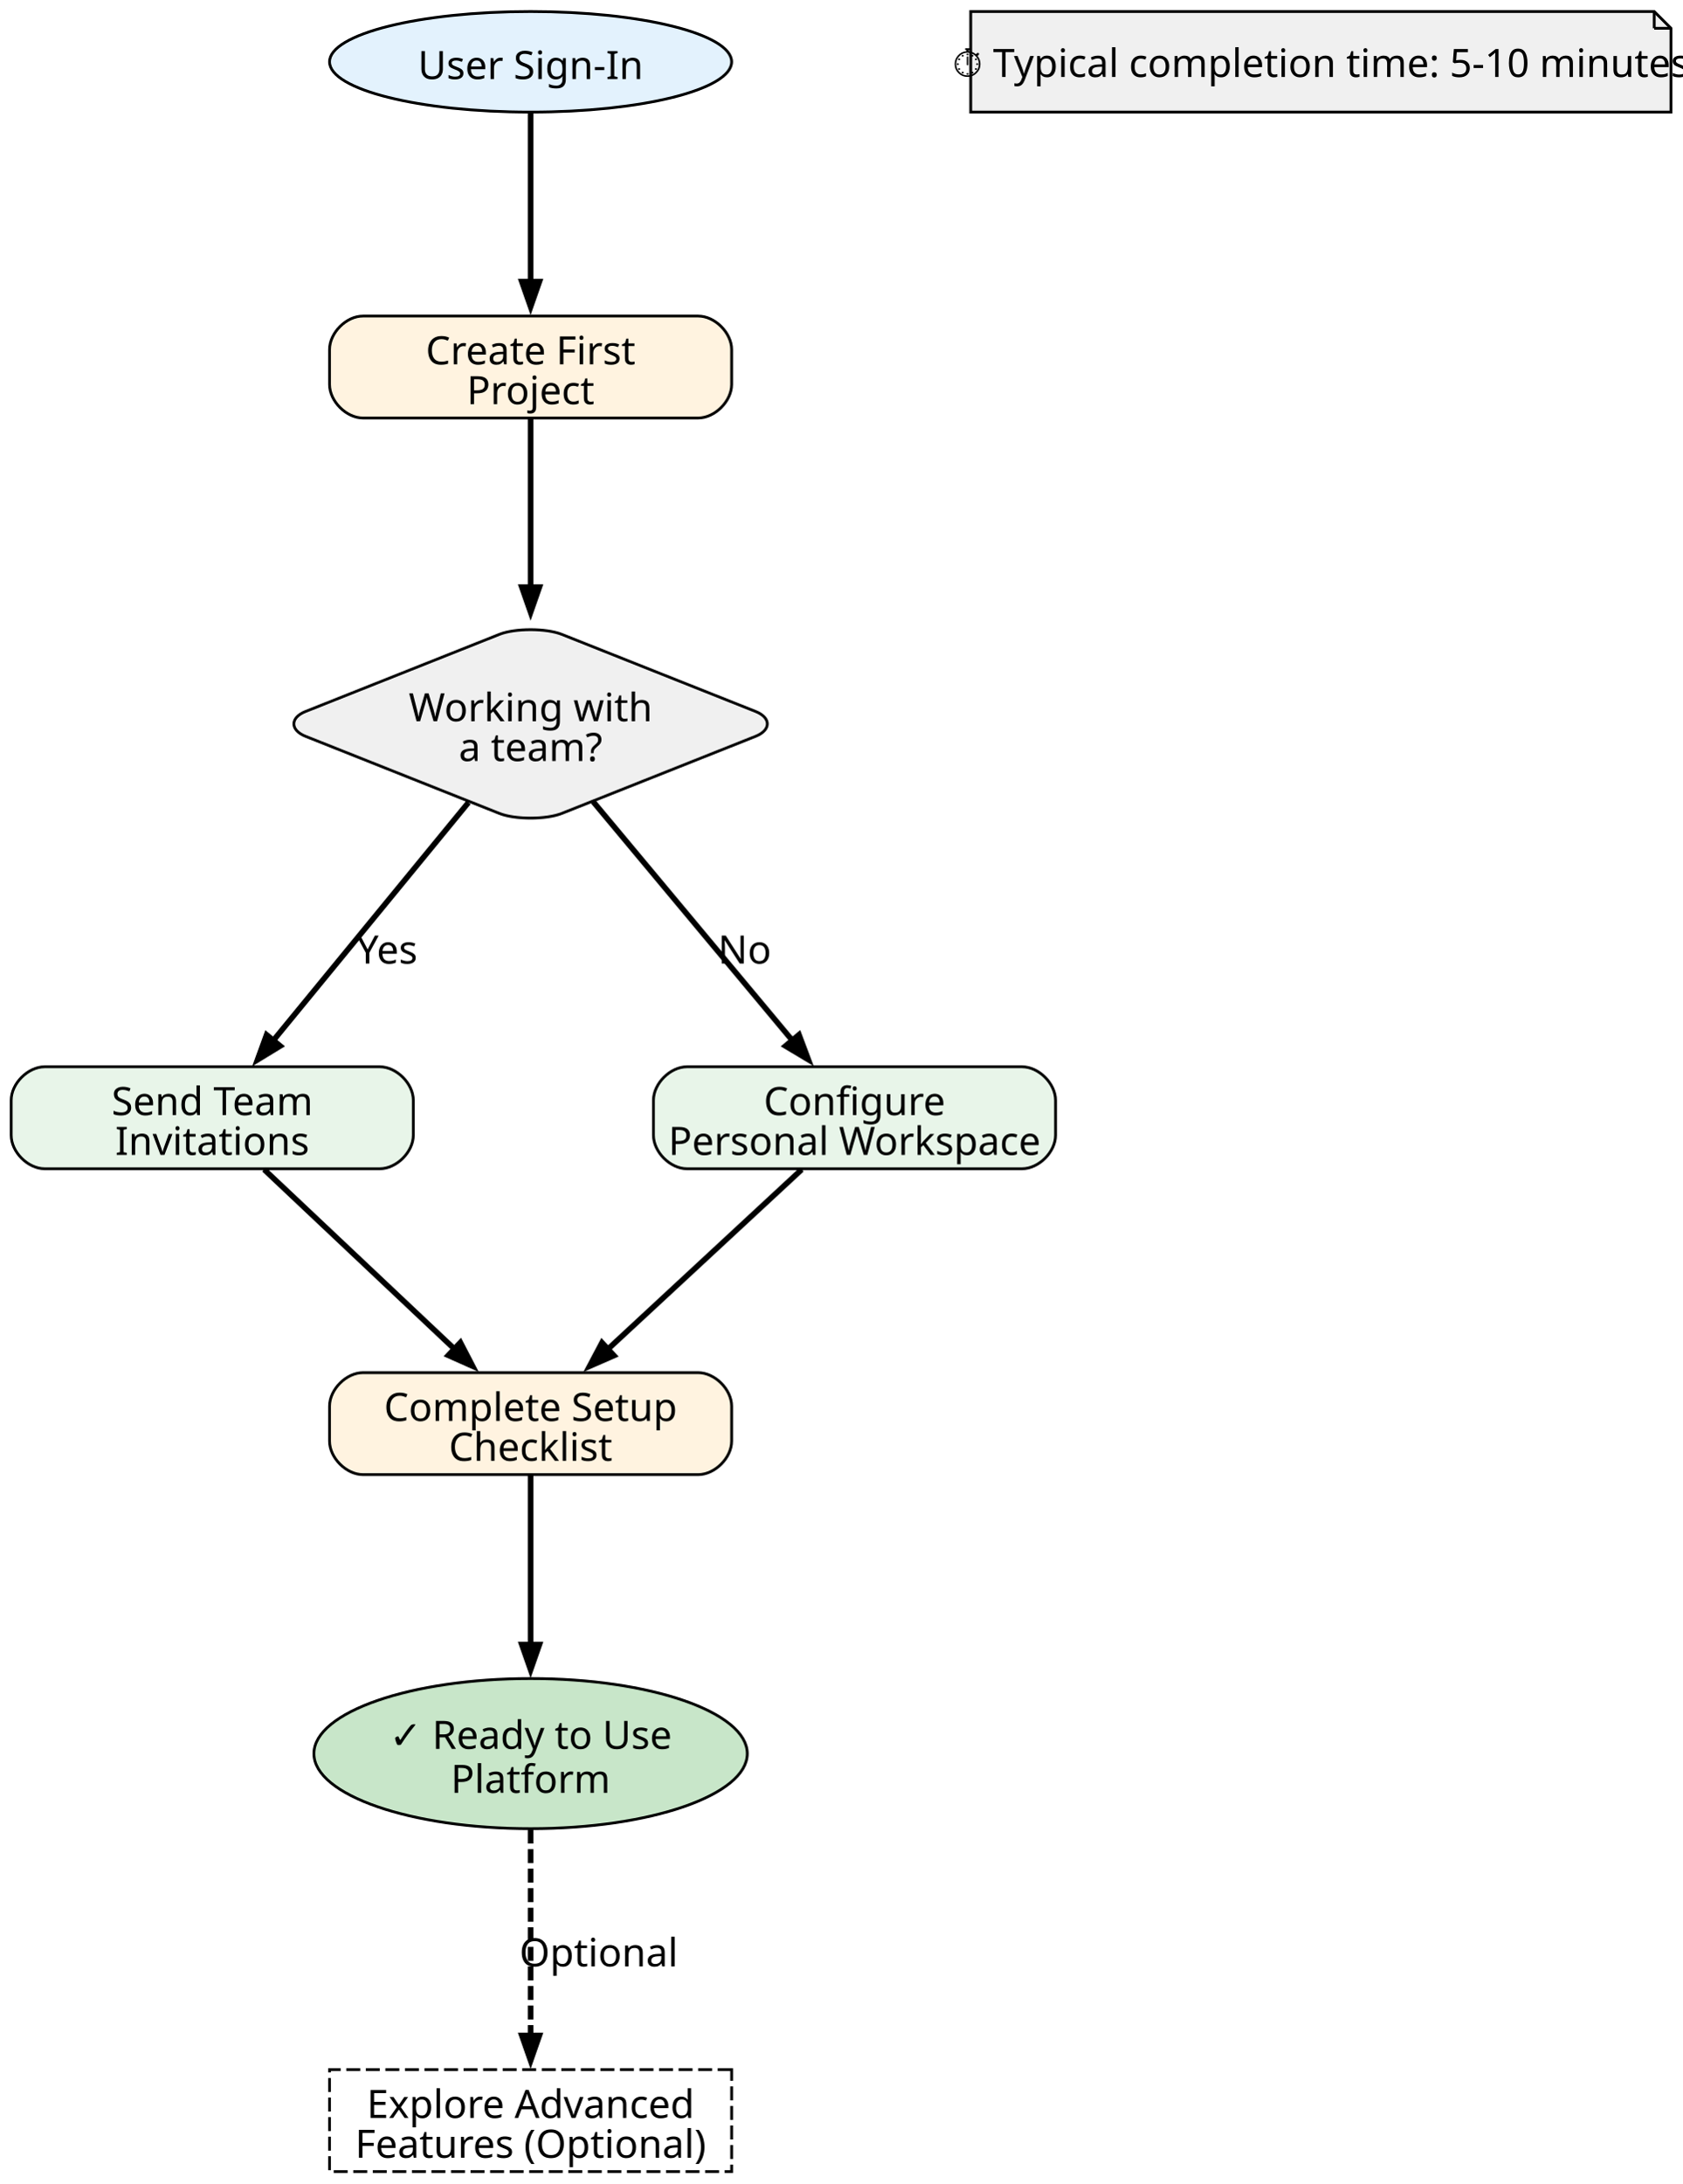
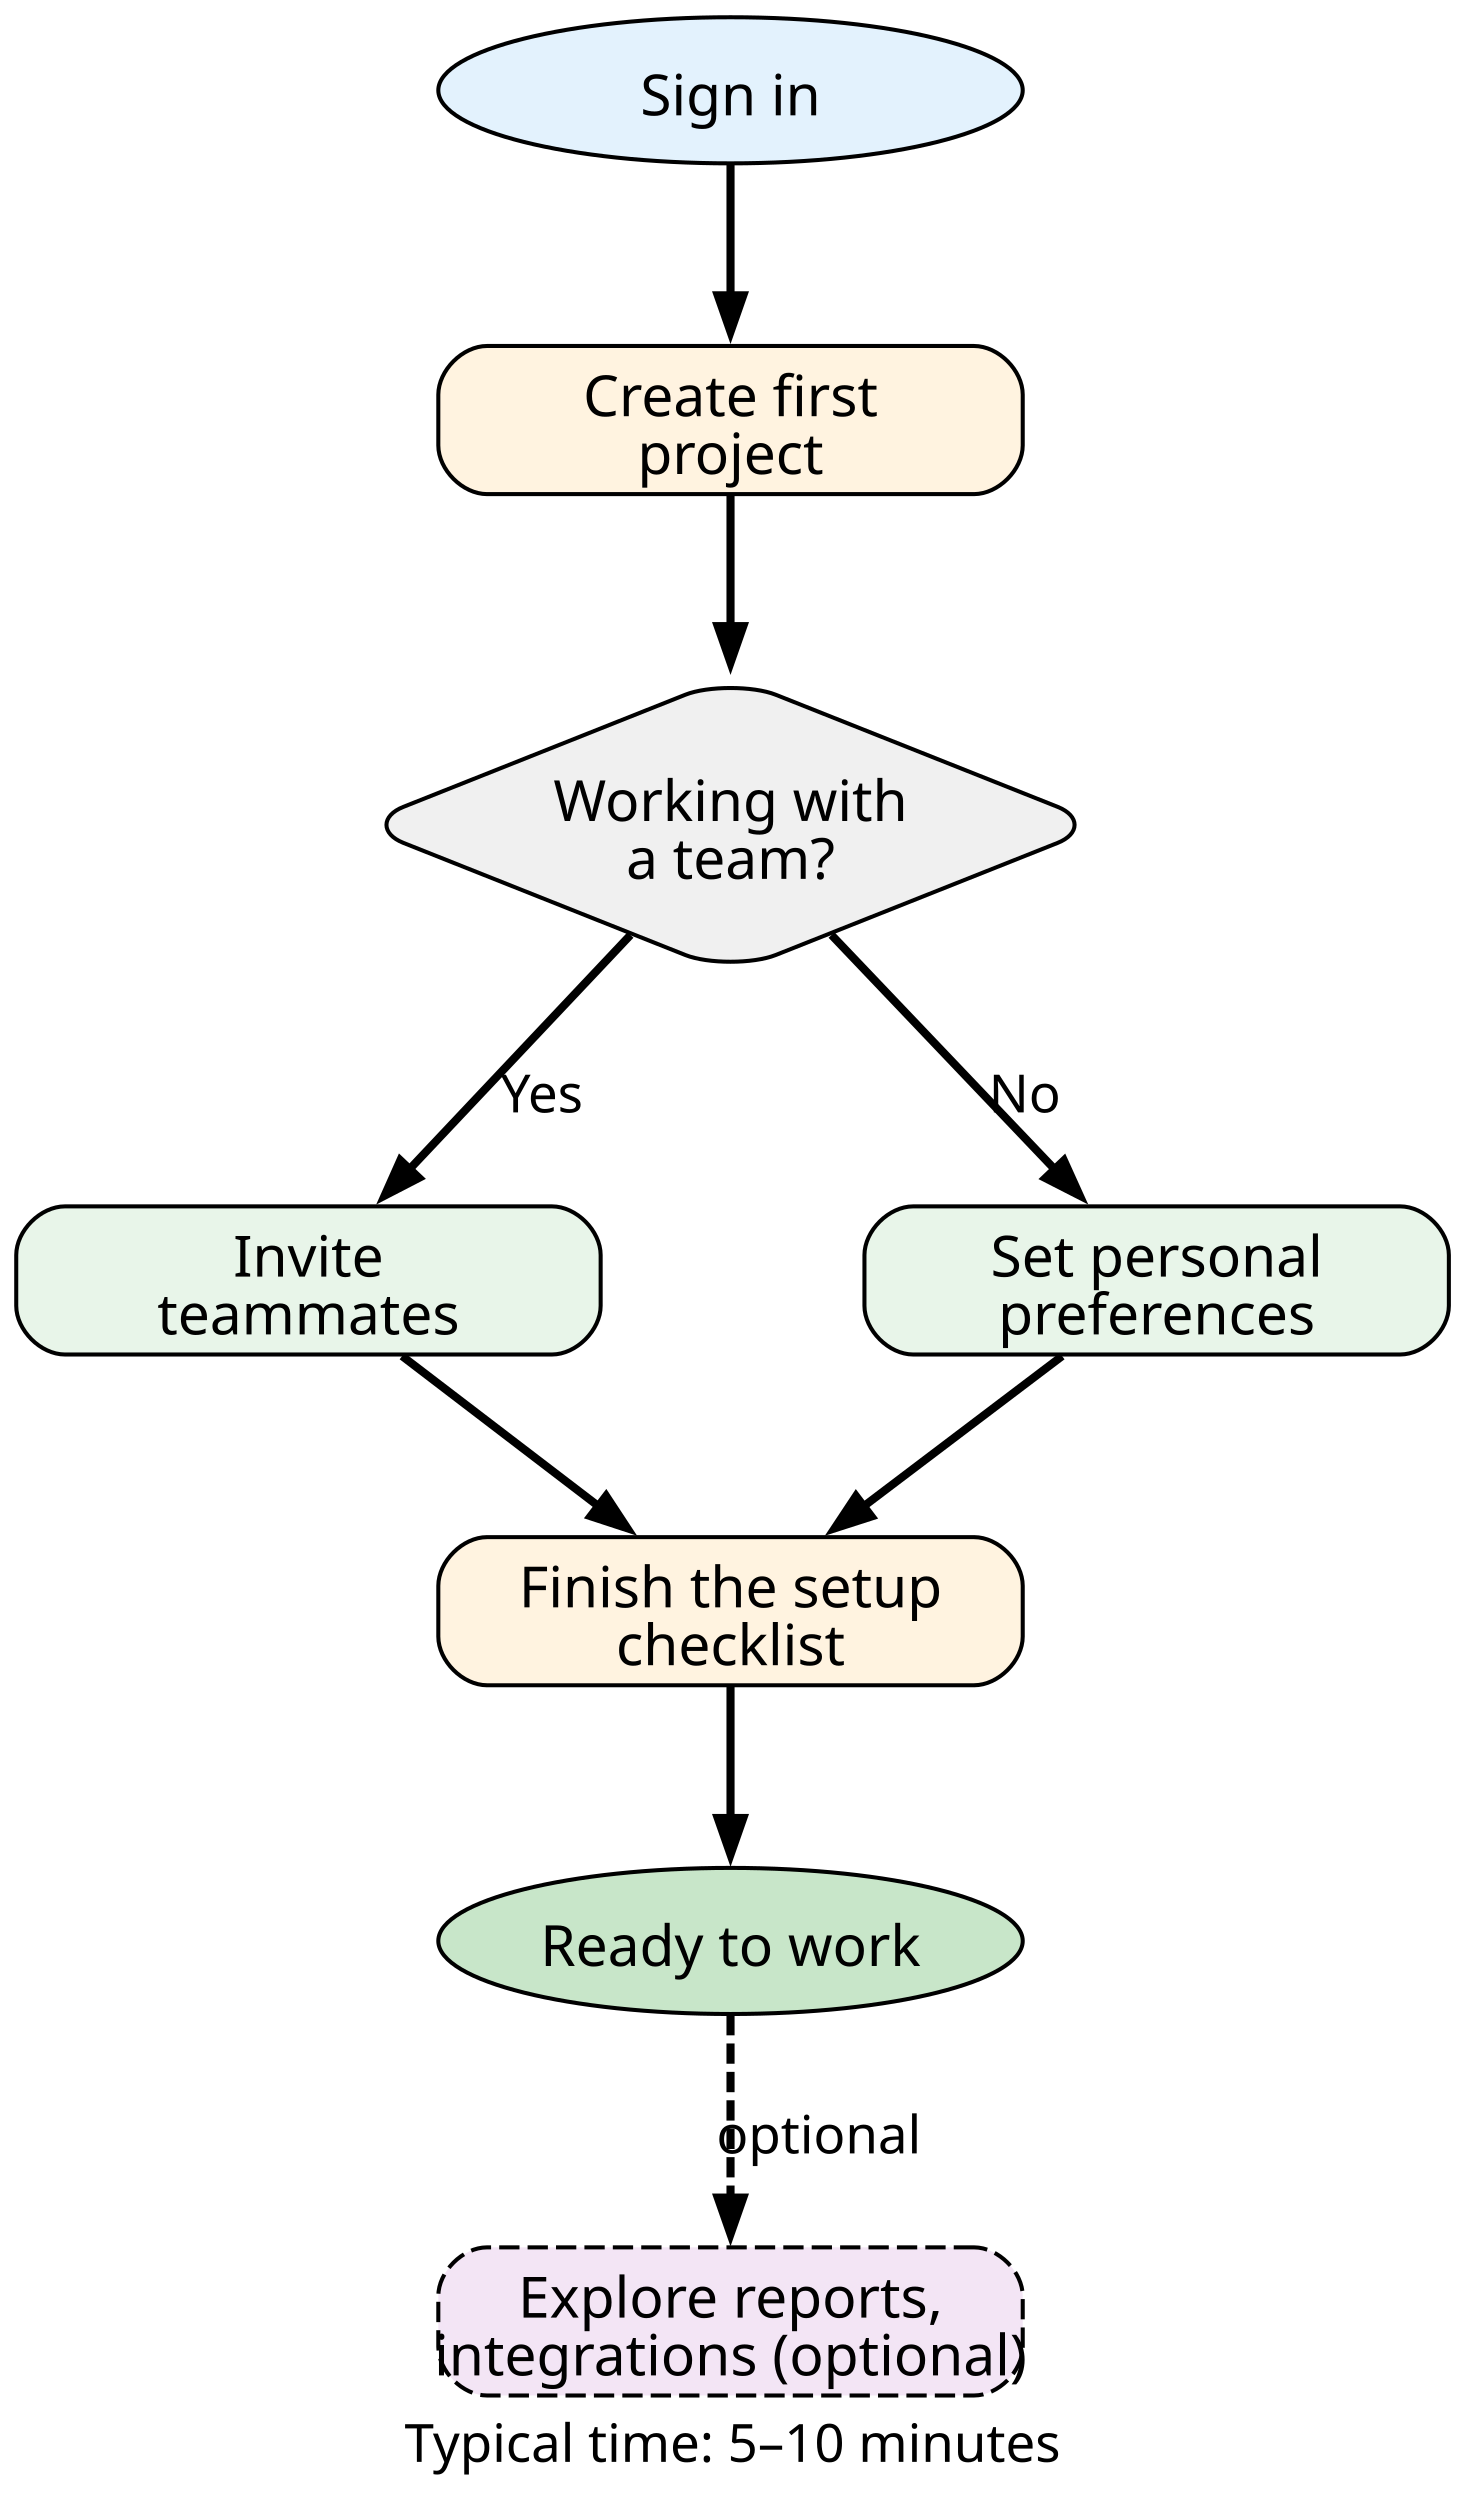
- <svg xmlns="http://www.w3.org/2000/svg" width="602pt" height="781pt" viewBox="0.00 0.00 602.38 781.24">
-   <g id="graph0" class="graph" transform="scale(1 1) rotate(0) translate(4 777.24)">
+ <svg xmlns="http://www.w3.org/2000/svg" width="361pt" height="616pt" viewBox="0.00 0.00 361.00 615.50">
+   <g id="graph0" class="graph" transform="scale(1 1) rotate(0) translate(4 611.5)">
+     <text text-anchor="middle" x="176.5" y="-5.15" font-family="Calibri" font-size="13.00">Typical time: 5–10 minutes</text>
    <g id="node1" class="node">
-       <ellipse fill="#e3f2fd" stroke="black" cx="186" cy="-755.24" rx="72" ry="18" />
-       <text text-anchor="middle" x="186" y="-749.07" font-family="Calibri" font-size="14.00">User Sign-In</text>
+       <ellipse fill="#e3f2fd" stroke="black" cx="176" cy="-589.5" rx="72" ry="18" />
+       <text text-anchor="middle" x="176" y="-583.33" font-family="Calibri" font-size="14.00">Sign in</text>
    </g>
    <g id="node2" class="node">
-       <path fill="#fff3e0" stroke="black" d="M246,-664.24C246,-664.24 126,-664.24 126,-664.24 120,-664.24 114,-658.24 114,-652.24 114,-652.24 114,-639.74 114,-639.74 114,-633.74 120,-627.74 126,-627.74 126,-627.74 246,-627.74 246,-627.74 252,-627.74 258,-633.74 258,-639.74 258,-639.74 258,-652.24 258,-652.24 258,-658.24 252,-664.24 246,-664.24" />
-       <text text-anchor="middle" x="186" y="-646.94" font-family="Calibri" font-size="14.00">Create First</text>
-       <text text-anchor="middle" x="186" y="-632.69" font-family="Calibri" font-size="14.00">Project</text>
+       <path fill="#fff3e0" stroke="black" d="M236,-526.5C236,-526.5 116,-526.5 116,-526.5 110,-526.5 104,-520.5 104,-514.5 104,-514.5 104,-502 104,-502 104,-496 110,-490 116,-490 116,-490 236,-490 236,-490 242,-490 248,-496 248,-502 248,-502 248,-514.5 248,-514.5 248,-520.5 242,-526.5 236,-526.5" />
+       <text text-anchor="middle" x="176" y="-509.2" font-family="Calibri" font-size="14.00">Create first</text>
+       <text text-anchor="middle" x="176" y="-494.95" font-family="Calibri" font-size="14.00">project</text>
    </g>
    <g id="edge1" class="edge">
-       <path fill="none" stroke="black" stroke-width="2" d="M186,-737.01C186,-720.69 186,-695.85 186,-676.4" />
-       <polygon fill="black" stroke="black" stroke-width="2" points="189.15,-676.56 186,-667.56 182.85,-676.56 189.15,-676.56" />
+       <path fill="none" stroke="black" stroke-width="2" d="M176,-571.3C176,-561.78 176,-549.67 176,-538.69" />
+       <polygon fill="black" stroke="black" stroke-width="2" points="179.15,-538.99 176,-529.99 172.85,-538.99 179.15,-538.99" />
    </g>
    <g id="node3" class="node">
-       <path fill="#f0f0f0" stroke="black" d="M174.85,-550.3C174.85,-550.3 105.4,-522.68 105.4,-522.68 99.83,-520.46 99.83,-516.02 105.4,-513.8 105.4,-513.8 174.85,-486.18 174.85,-486.18 180.42,-483.96 191.58,-483.96 197.15,-486.18 197.15,-486.18 266.6,-513.8 266.6,-513.8 272.17,-516.02 272.17,-520.46 266.6,-522.68 266.6,-522.68 197.15,-550.3 197.15,-550.3 191.58,-552.52 180.42,-552.52 174.85,-550.3" />
-       <text text-anchor="middle" x="186" y="-519.19" font-family="Calibri" font-size="14.00">Working with</text>
-       <text text-anchor="middle" x="186" y="-504.94" font-family="Calibri" font-size="14.00">a team?</text>
+       <path fill="#f0f0f0" stroke="black" d="M164.85,-440.56C164.85,-440.56 95.4,-412.94 95.4,-412.94 89.83,-410.72 89.83,-406.28 95.4,-404.06 95.4,-404.06 164.85,-376.44 164.85,-376.44 170.42,-374.22 181.58,-374.22 187.15,-376.44 187.15,-376.44 256.6,-404.06 256.6,-404.06 262.17,-406.28 262.17,-410.72 256.6,-412.94 256.6,-412.94 187.15,-440.56 187.15,-440.56 181.58,-442.78 170.42,-442.78 164.85,-440.56" />
+       <text text-anchor="middle" x="176" y="-409.45" font-family="Calibri" font-size="14.00">Working with</text>
+       <text text-anchor="middle" x="176" y="-395.2" font-family="Calibri" font-size="14.00">a team?</text>
    </g>
    <g id="edge2" class="edge">
-       <path fill="none" stroke="black" stroke-width="2" d="M186,-627.51C186,-611.86 186,-588.19 186,-566.97" />
-       <polygon fill="black" stroke="black" stroke-width="2" points="189.15,-567.2 186,-558.2 182.85,-567.2 189.15,-567.2" />
+       <path fill="none" stroke="black" stroke-width="2" d="M176,-489.77C176,-480.64 176,-468.98 176,-457.39" />
+       <polygon fill="black" stroke="black" stroke-width="2" points="179.15,-457.47 176,-448.47 172.85,-457.47 179.15,-457.47" />
    </g>
    <g id="node4" class="node">
-       <path fill="#e8f5e9" stroke="black" d="M132,-395.49C132,-395.49 12,-395.49 12,-395.49 6,-395.49 0,-389.49 0,-383.49 0,-383.49 0,-370.99 0,-370.99 0,-364.99 6,-358.99 12,-358.99 12,-358.99 132,-358.99 132,-358.99 138,-358.99 144,-364.99 144,-370.99 144,-370.99 144,-383.49 144,-383.49 144,-389.49 138,-395.49 132,-395.49" />
-       <text text-anchor="middle" x="72" y="-378.19" font-family="Calibri" font-size="14.00">Send Team</text>
-       <text text-anchor="middle" x="72" y="-363.94" font-family="Calibri" font-size="14.00">Invitations</text>
+       <path fill="#e8f5e9" stroke="black" d="M132,-314.5C132,-314.5 12,-314.5 12,-314.5 6,-314.5 0,-308.5 0,-302.5 0,-302.5 0,-290 0,-290 0,-284 6,-278 12,-278 12,-278 132,-278 132,-278 138,-278 144,-284 144,-290 144,-290 144,-302.5 144,-302.5 144,-308.5 138,-314.5 132,-314.5" />
+       <text text-anchor="middle" x="72" y="-297.2" font-family="Calibri" font-size="14.00">Invite</text>
+       <text text-anchor="middle" x="72" y="-282.95" font-family="Calibri" font-size="14.00">teammates</text>
    </g>
    <g id="edge3" class="edge">
-       <path fill="none" stroke="black" stroke-width="2" d="M163.75,-490.11C143.5,-465.42 113.79,-429.19 93.71,-404.71" />
-       <polygon fill="black" stroke="black" stroke-width="2" points="96.33,-402.94 88.19,-397.98 91.46,-406.93 96.33,-402.94" />
-       <text text-anchor="middle" x="134.58" y="-432.44" font-family="Calibri" font-size="14.00">Yes</text>
+       <path fill="none" stroke="black" stroke-width="2" d="M151.35,-381.37C134.88,-363.91 113.29,-341.03 96.79,-323.53" />
+       <polygon fill="black" stroke="black" stroke-width="2" points="99.23,-321.52 90.76,-317.14 94.64,-325.85 99.23,-321.52" />
+       <text text-anchor="middle" x="129.51" y="-337.65" font-family="Calibri" font-size="13.00">Yes</text>
    </g>
    <g id="node5" class="node">
-       <path fill="#e8f5e9" stroke="black" d="M362,-395.49C362,-395.49 242,-395.49 242,-395.49 236,-395.49 230,-389.49 230,-383.49 230,-383.49 230,-370.99 230,-370.99 230,-364.99 236,-358.99 242,-358.99 242,-358.99 362,-358.99 362,-358.99 368,-358.99 374,-364.99 374,-370.99 374,-370.99 374,-383.49 374,-383.49 374,-389.49 368,-395.49 362,-395.49" />
-       <text text-anchor="middle" x="302" y="-378.19" font-family="Calibri" font-size="14.00">Configure</text>
-       <text text-anchor="middle" x="302" y="-363.94" font-family="Calibri" font-size="14.00">Personal Workspace</text>
+       <path fill="#e8f5e9" stroke="black" d="M341,-314.5C341,-314.5 221,-314.5 221,-314.5 215,-314.5 209,-308.5 209,-302.5 209,-302.5 209,-290 209,-290 209,-284 215,-278 221,-278 221,-278 341,-278 341,-278 347,-278 353,-284 353,-290 353,-290 353,-302.5 353,-302.5 353,-308.5 347,-314.5 341,-314.5" />
+       <text text-anchor="middle" x="281" y="-297.2" font-family="Calibri" font-size="14.00">Set personal</text>
+       <text text-anchor="middle" x="281" y="-282.95" font-family="Calibri" font-size="14.00">preferences</text>
    </g>
    <g id="edge4" class="edge">
-       <path fill="none" stroke="black" stroke-width="2" d="M208.37,-490.44C228.94,-465.79 259.28,-429.43 279.8,-404.84" />
-       <polygon fill="black" stroke="black" stroke-width="2" points="282.12,-406.97 285.47,-398.05 277.29,-402.94 282.12,-406.97" />
-       <text text-anchor="middle" x="262.64" y="-432.44" font-family="Calibri" font-size="14.00">No</text>
+       <path fill="none" stroke="black" stroke-width="2" d="M200.88,-381.37C217.51,-363.91 239.31,-341.03 255.97,-323.53" />
+       <polygon fill="black" stroke="black" stroke-width="2" points="258.14,-325.82 262.07,-317.13 253.58,-321.47 258.14,-325.82" />
+       <text text-anchor="middle" x="248.49" y="-337.65" font-family="Calibri" font-size="13.00">No</text>
    </g>
    <g id="node6" class="node">
-       <path fill="#fff3e0" stroke="black" d="M246,-285.99C246,-285.99 126,-285.99 126,-285.99 120,-285.99 114,-279.99 114,-273.99 114,-273.99 114,-261.49 114,-261.49 114,-255.49 120,-249.49 126,-249.49 126,-249.49 246,-249.49 246,-249.49 252,-249.49 258,-255.49 258,-261.49 258,-261.49 258,-273.99 258,-273.99 258,-279.99 252,-285.99 246,-285.99" />
-       <text text-anchor="middle" x="186" y="-268.69" font-family="Calibri" font-size="14.00">Complete Setup</text>
-       <text text-anchor="middle" x="186" y="-254.44" font-family="Calibri" font-size="14.00">Checklist</text>
+       <path fill="#fff3e0" stroke="black" d="M236,-233C236,-233 116,-233 116,-233 110,-233 104,-227 104,-221 104,-221 104,-208.5 104,-208.5 104,-202.5 110,-196.5 116,-196.5 116,-196.5 236,-196.5 236,-196.5 242,-196.5 248,-202.5 248,-208.5 248,-208.5 248,-221 248,-221 248,-227 242,-233 236,-233" />
+       <text text-anchor="middle" x="176" y="-215.7" font-family="Calibri" font-size="14.00">Finish the setup</text>
+       <text text-anchor="middle" x="176" y="-201.45" font-family="Calibri" font-size="14.00">checklist</text>
    </g>
    <g id="edge5" class="edge">
-       <path fill="none" stroke="black" stroke-width="2" d="M90.57,-358.73C109.12,-341.24 137.83,-314.16 158.92,-294.28" />
-       <polygon fill="black" stroke="black" stroke-width="2" points="160.85,-296.79 165.24,-288.32 156.53,-292.2 160.85,-296.79" />
+       <path fill="none" stroke="black" stroke-width="2" d="M95.08,-277.61C109.35,-266.7 127.89,-252.53 143.62,-240.51" />
+       <polygon fill="black" stroke="black" stroke-width="2" points="145.34,-243.15 150.58,-235.18 141.52,-238.15 145.34,-243.15" />
    </g>
    <g id="edge6" class="edge">
-       <path fill="none" stroke="black" stroke-width="2" d="M283.1,-358.73C264.23,-341.24 235.01,-314.16 213.56,-294.28" />
-       <polygon fill="black" stroke="black" stroke-width="2" points="215.85,-292.11 207.11,-288.3 211.57,-296.73 215.85,-292.11" />
+       <path fill="none" stroke="black" stroke-width="2" d="M257.7,-277.61C243.29,-266.7 224.58,-252.53 208.7,-240.51" />
+       <polygon fill="black" stroke="black" stroke-width="2" points="210.73,-238.09 201.65,-235.17 206.92,-243.12 210.73,-238.09" />
    </g>
    <g id="node7" class="node">
-       <ellipse fill="#c8e6c9" stroke="black" cx="186" cy="-149.62" rx="77.6" ry="26.87" />
-       <text text-anchor="middle" x="186" y="-151.32" font-family="Calibri" font-size="14.00">✓ Ready to Use</text>
-       <text text-anchor="middle" x="186" y="-135.57" font-family="Calibri" font-size="14.00">Platform</text>
+       <ellipse fill="#c8e6c9" stroke="black" cx="176" cy="-133.5" rx="72" ry="18" />
+       <text text-anchor="middle" x="176" y="-127.33" font-family="Calibri" font-size="14.00">Ready to work</text>
    </g>
    <g id="edge7" class="edge">
-       <path fill="none" stroke="black" stroke-width="2" d="M186,-249.1C186,-233.06 186,-208.83 186,-188.42" />
-       <polygon fill="black" stroke="black" stroke-width="2" points="189.15,-188.65 186,-179.65 182.85,-188.65 189.15,-188.65" />
+       <path fill="none" stroke="black" stroke-width="2" d="M176,-196.16C176,-186.55 176,-174.41 176,-163.45" />
+       <polygon fill="black" stroke="black" stroke-width="2" points="179.15,-163.79 176,-154.79 172.85,-163.79 179.15,-163.79" />
    </g>
    <g id="node8" class="node">
-       <polygon fill="none" stroke="black" stroke-dasharray="5,2" points="258,-36.5 114,-36.5 114,0 258,0 258,-36.5" />
-       <text text-anchor="middle" x="186" y="-19.2" font-family="Calibri" font-size="14.00">Explore Advanced</text>
-       <text text-anchor="middle" x="186" y="-4.95" font-family="Calibri" font-size="14.00">Features (Optional)</text>
+       <path fill="#f3e5f5" stroke="black" stroke-dasharray="5,2" d="M236,-58C236,-58 116,-58 116,-58 110,-58 104,-52 104,-46 104,-46 104,-33.5 104,-33.5 104,-27.5 110,-21.5 116,-21.5 116,-21.5 236,-21.5 236,-21.5 242,-21.5 248,-27.5 248,-33.5 248,-33.5 248,-46 248,-46 248,-52 242,-58 236,-58" />
+       <text text-anchor="middle" x="176" y="-40.7" font-family="Calibri" font-size="14.00">Explore reports,</text>
+       <text text-anchor="middle" x="176" y="-26.45" font-family="Calibri" font-size="14.00">integrations (optional)</text>
    </g>
    <g id="edge8" class="edge">
-       <path fill="none" stroke="black" stroke-width="2" stroke-dasharray="5,2" d="M186,-122.44C186,-101.09 186,-70.93 186,-48.73" />
-       <polygon fill="black" stroke="black" stroke-width="2" points="189.15,-48.73 186,-39.73 182.85,-48.73 189.15,-48.73" />
-       <text text-anchor="middle" x="210.38" y="-73.45" font-family="Calibri" font-size="14.00">Optional</text>
-     </g>
-     <g id="node9" class="node">
-       <polygon fill="#f0f0f0" stroke="black" points="588.38,-773.24 343.62,-773.24 343.62,-737.24 594.38,-737.24 594.38,-767.24 588.38,-773.24" />
-       <polyline fill="none" stroke="black" points="588.38,-773.24 588.38,-767.24" />
-       <polyline fill="none" stroke="black" points="594.38,-767.24 588.38,-767.24" />
-       <text text-anchor="middle" x="469" y="-749.82" font-family="Calibri" font-size="14.00">⏱ Typical completion time: 5-10 minutes</text>
+       <path fill="none" stroke="black" stroke-width="2" stroke-dasharray="5,2" d="M176,-115.24C176,-102.51 176,-84.88 176,-69.96" />
+       <polygon fill="black" stroke="black" stroke-width="2" points="179.15,-70.27 176,-61.27 172.85,-70.27 179.15,-70.27" />
+       <text text-anchor="middle" x="197.75" y="-81.15" font-family="Calibri" font-size="13.00">optional</text>
    </g>
  </g>
</svg>
